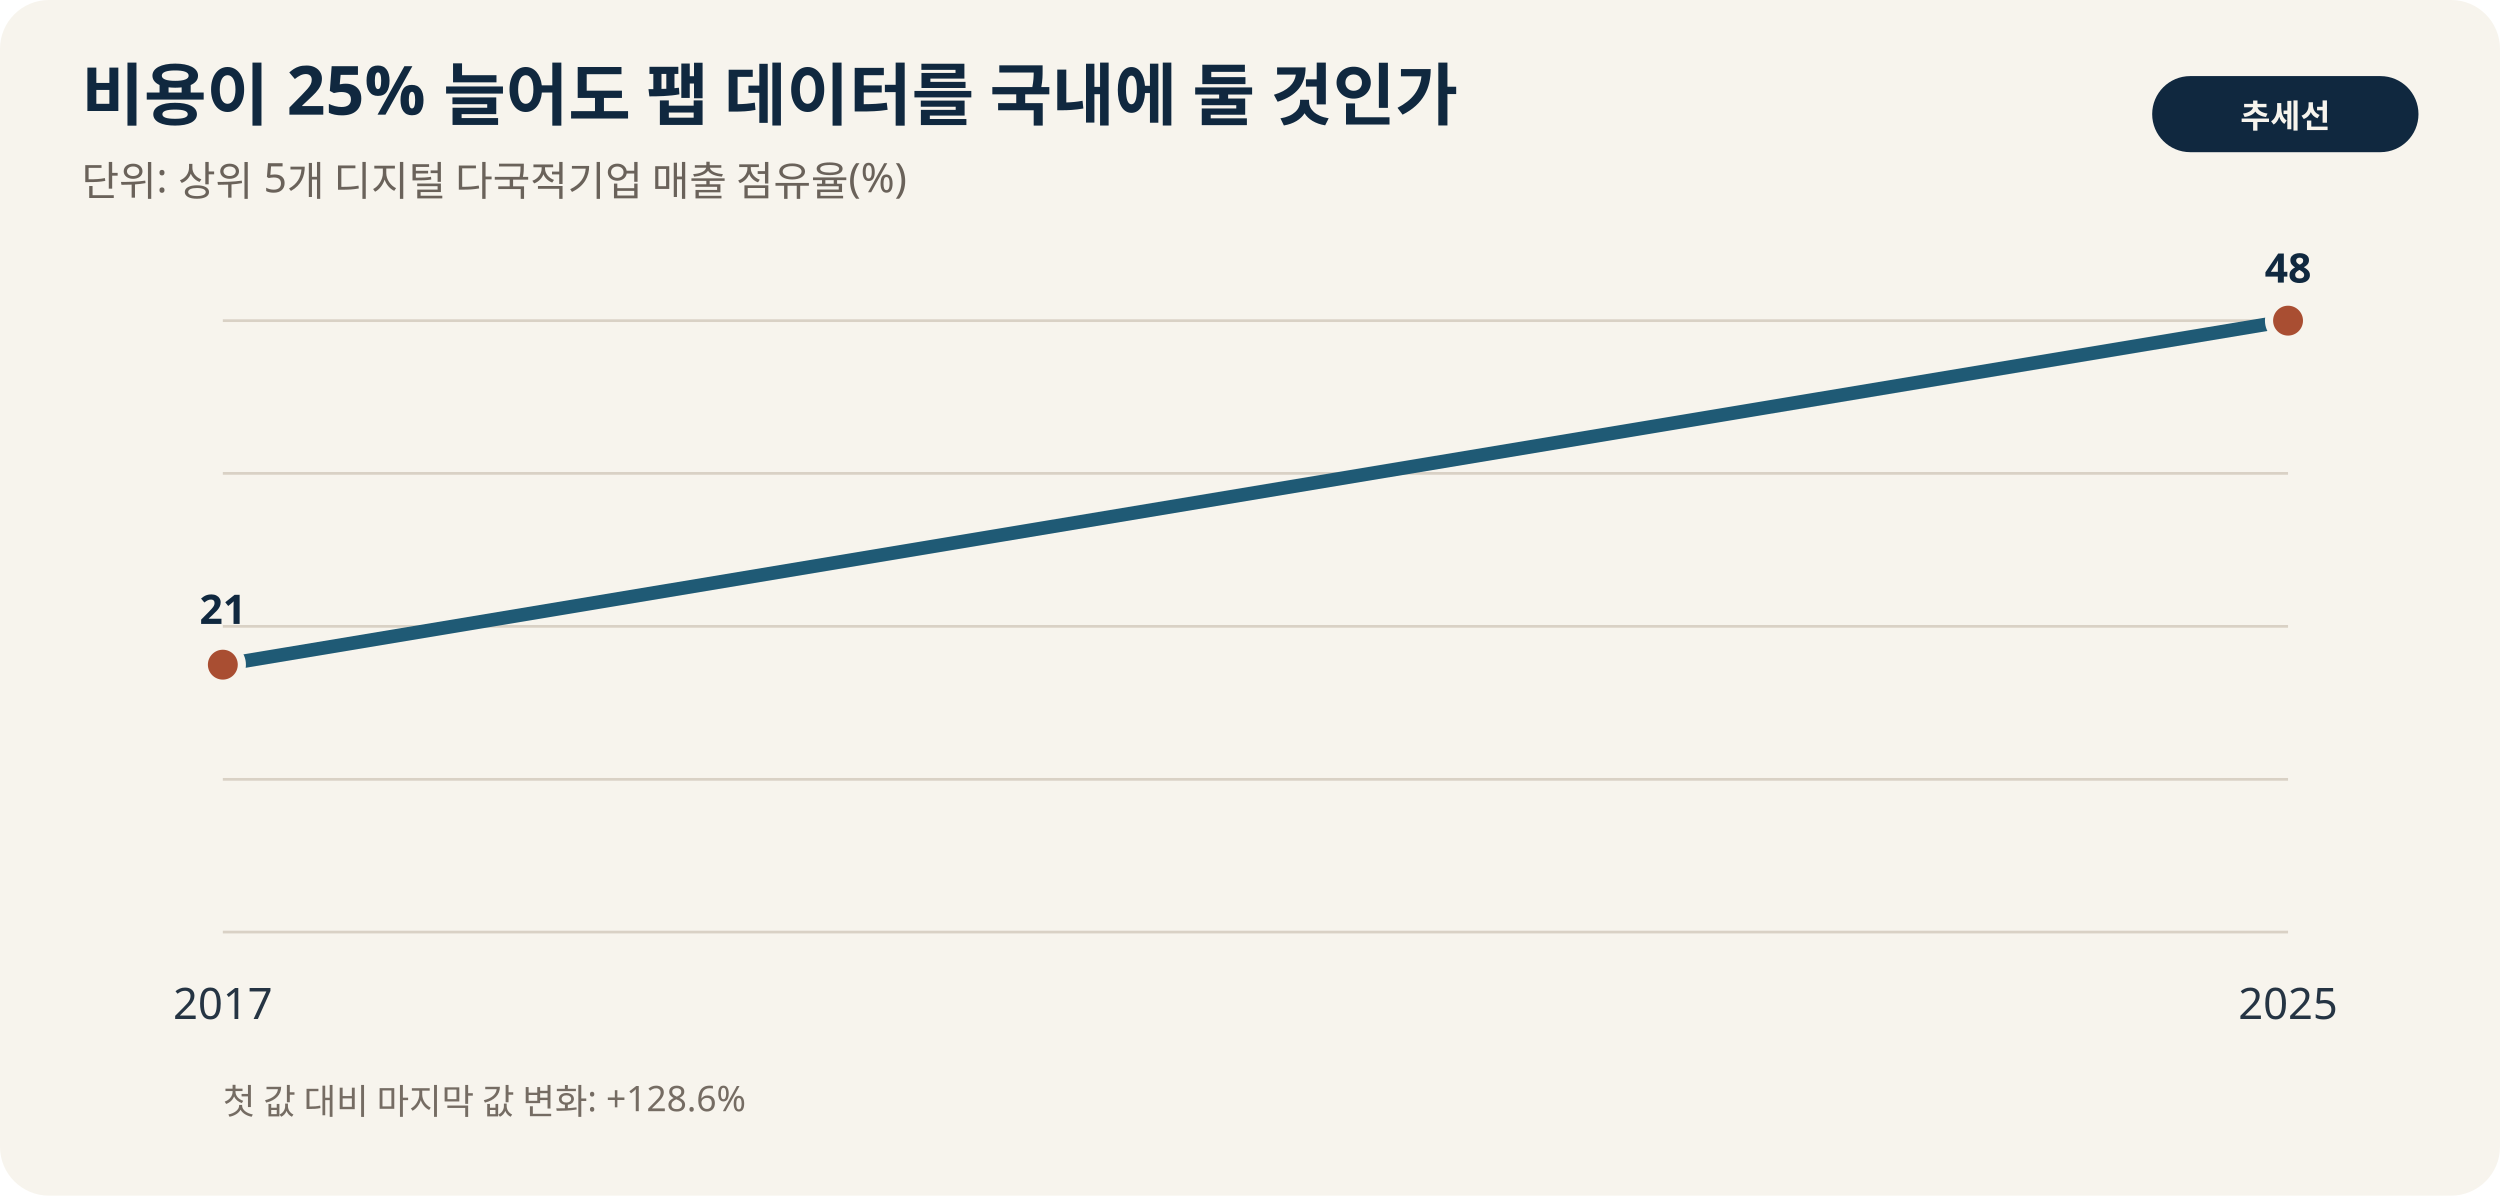
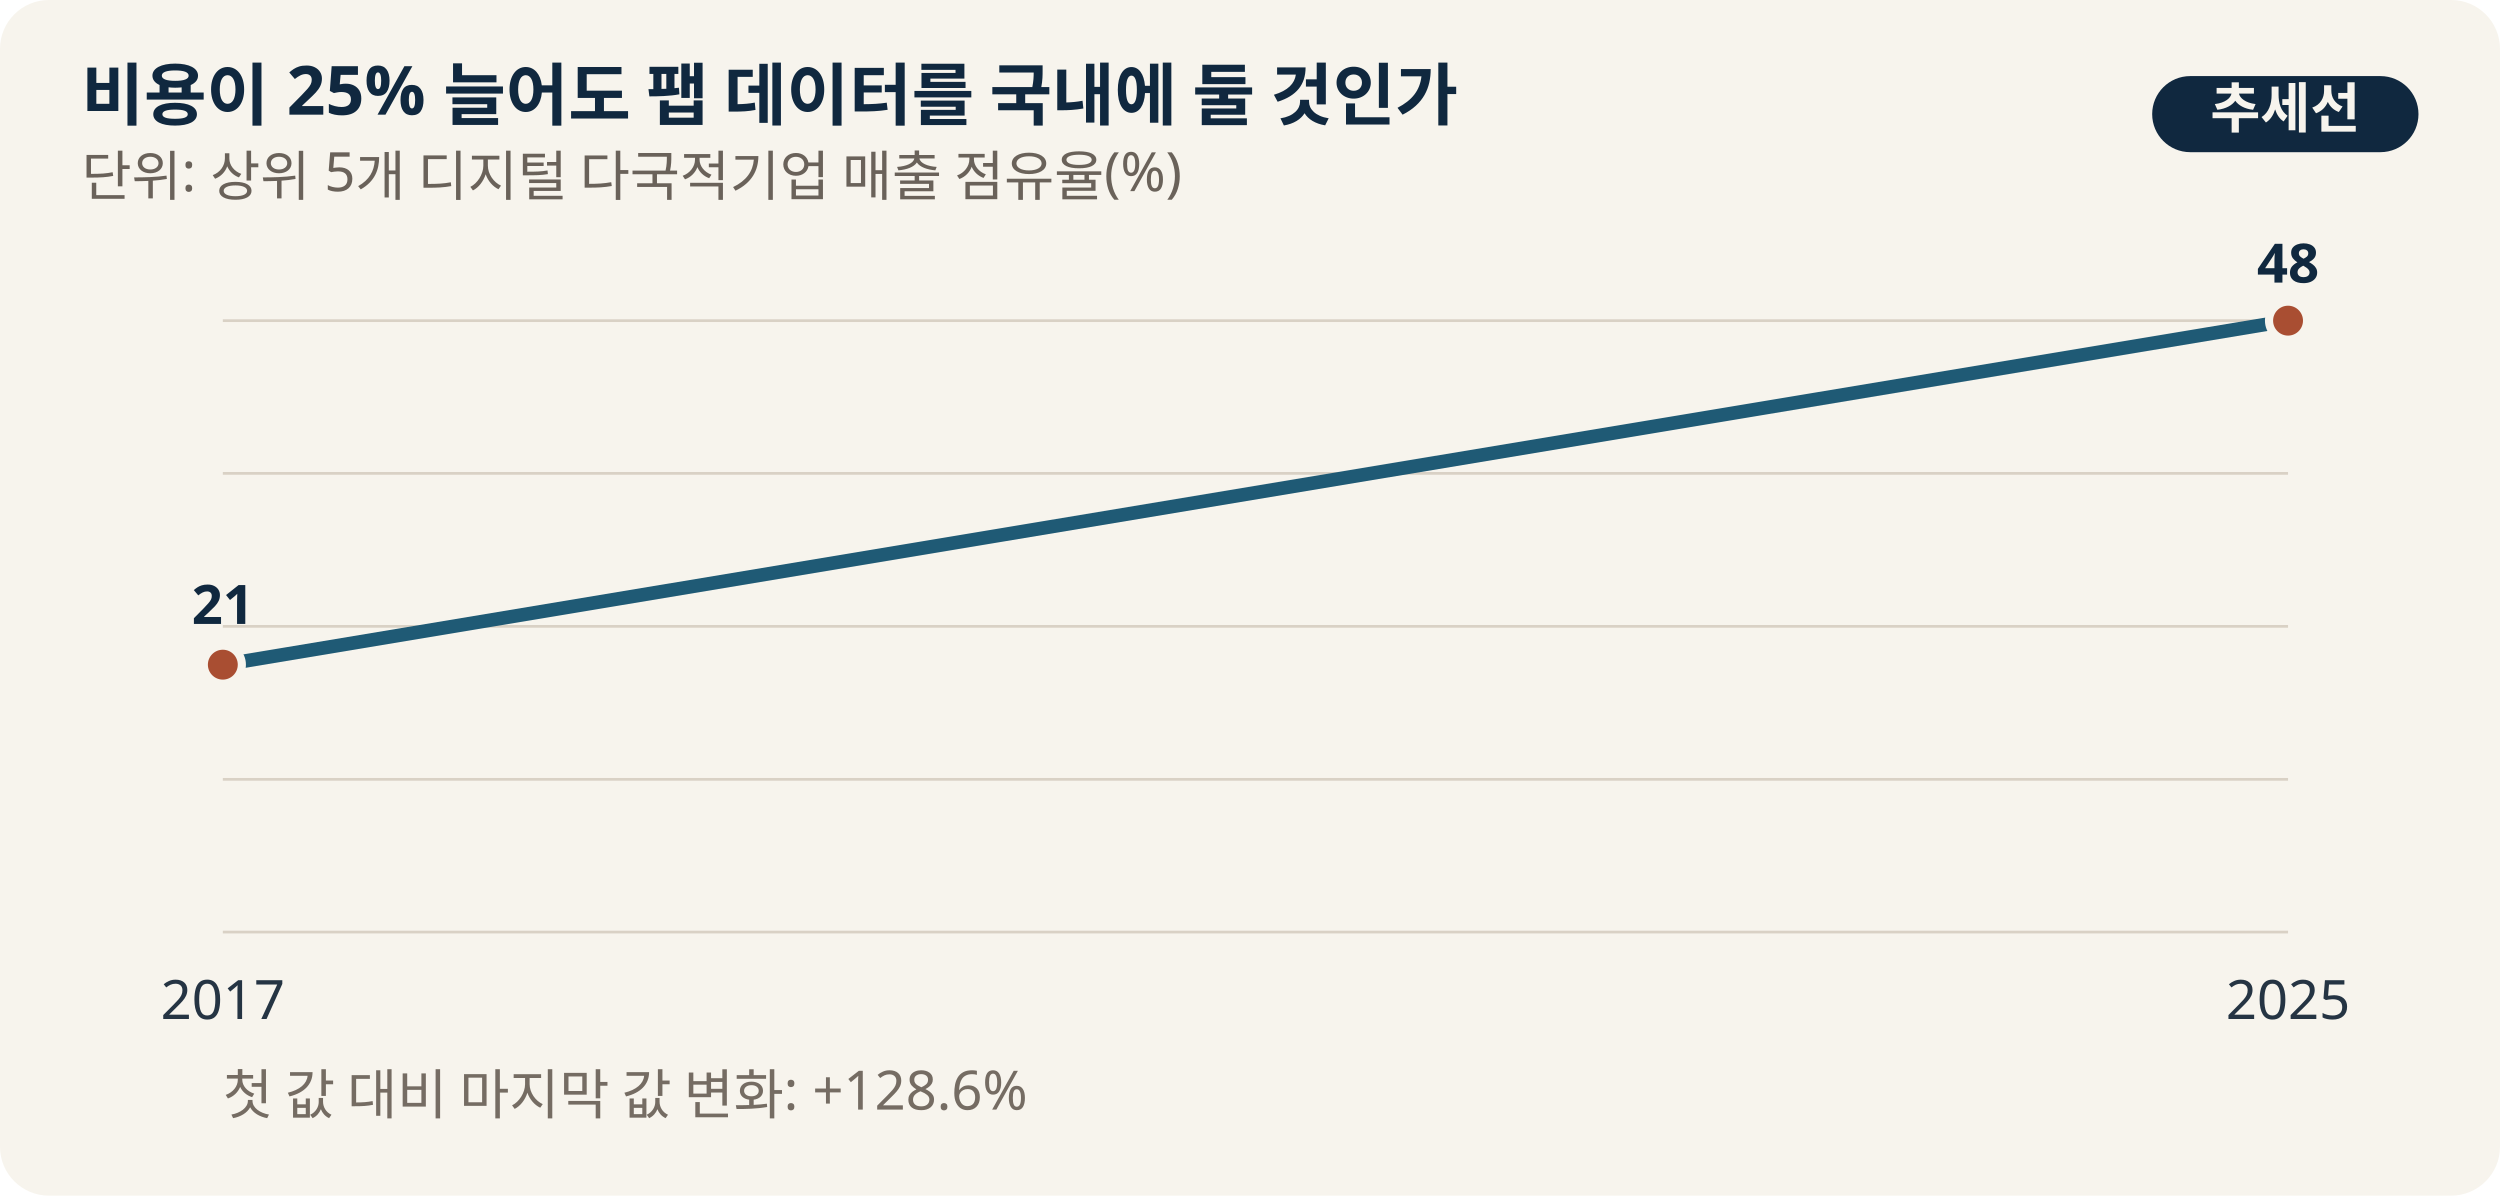
<svg xmlns="http://www.w3.org/2000/svg" viewBox="0 0 920 440" role="img" aria-labelledby="title desc">
  <style>
  .bg{fill:#F7F4ED} .title{font:700 25px "Noto Sans KR",sans-serif;fill:#10283F}
-   .unit{font:15px "Noto Sans KR",sans-serif;fill:#6A625A} .label{font:16px "Noto Sans KR",sans-serif;fill:#253443}
-   .value{font:700 15px "Noto Sans KR",sans-serif;fill:#10283F} .grid{stroke:#D9D1C5;stroke-width:1}
-   .axis{stroke:#768594;stroke-width:1.4} .note{font:13px "Noto Sans KR",sans-serif;fill:#756C63}
+   .unit{font:20px "Noto Sans KR",sans-serif;fill:#6A625A} .label{font:20px "Noto Sans KR",sans-serif;fill:#253443}
+   .value{font:700 20px "Noto Sans KR",sans-serif;fill:#10283F} .grid{stroke:#D9D1C5;stroke-width:1}
+   .axis{stroke:#768594;stroke-width:1.4} .note{font:20px "Noto Sans KR",sans-serif;fill:#756C63}
</style>
  <rect class="bg" width="100%" height="100%" rx="18" />
  <text x="30" y="44" class="title">비용이 25% 늘어도 팹 데이터를 국내에 둘 것인가</text>
  <text x="30" y="72" class="unit">단위: 상위 5개 디지털 다국적기업 매출 점유율(%)</text>
  <line x1="82" y1="118.0" x2="842" y2="118.0" class="grid" />
  <line x1="82" y1="174.2" x2="842" y2="174.2" class="grid" />
  <line x1="82" y1="230.5" x2="842" y2="230.5" class="grid" />
  <line x1="82" y1="286.8" x2="842" y2="286.8" class="grid" />
  <line x1="82" y1="343.0" x2="842" y2="343.0" class="grid" />
  <polyline points="82.0,244.6 842.0,118.0" fill="none" stroke="#1F5A75" stroke-width="5" stroke-linejoin="round" />
  <circle cx="82.0" cy="244.6" r="7" fill="#A94E32" stroke="#F7F4ED" stroke-width="3" />
  <circle cx="842.0" cy="118.0" r="7" fill="#A94E32" stroke="#F7F4ED" stroke-width="3" />
  <text x="82.0" y="375" text-anchor="middle" class="label">2017</text>
  <text x="82.0" y="229.6" text-anchor="middle" class="value">21</text>
  <text x="842.0" y="375" text-anchor="middle" class="label">2025</text>
  <text x="842.0" y="104.0" text-anchor="middle" class="value">48</text>
  <text x="82" y="410" class="note">첫 값 대비 마지막 값 변화: +128.6%</text>
  <rect x="792" y="28" width="98" height="28" rx="14" fill="#10283F" />
-   <text x="841" y="47" text-anchor="middle" style="font:700 12px 'Noto Sans KR',sans-serif;fill:#F7F4ED">추세선</text>
+   <text x="841" y="47" text-anchor="middle" style="font:700 20px 'Noto Sans KR',sans-serif;fill:#F7F4ED">추세선</text>
</svg>
